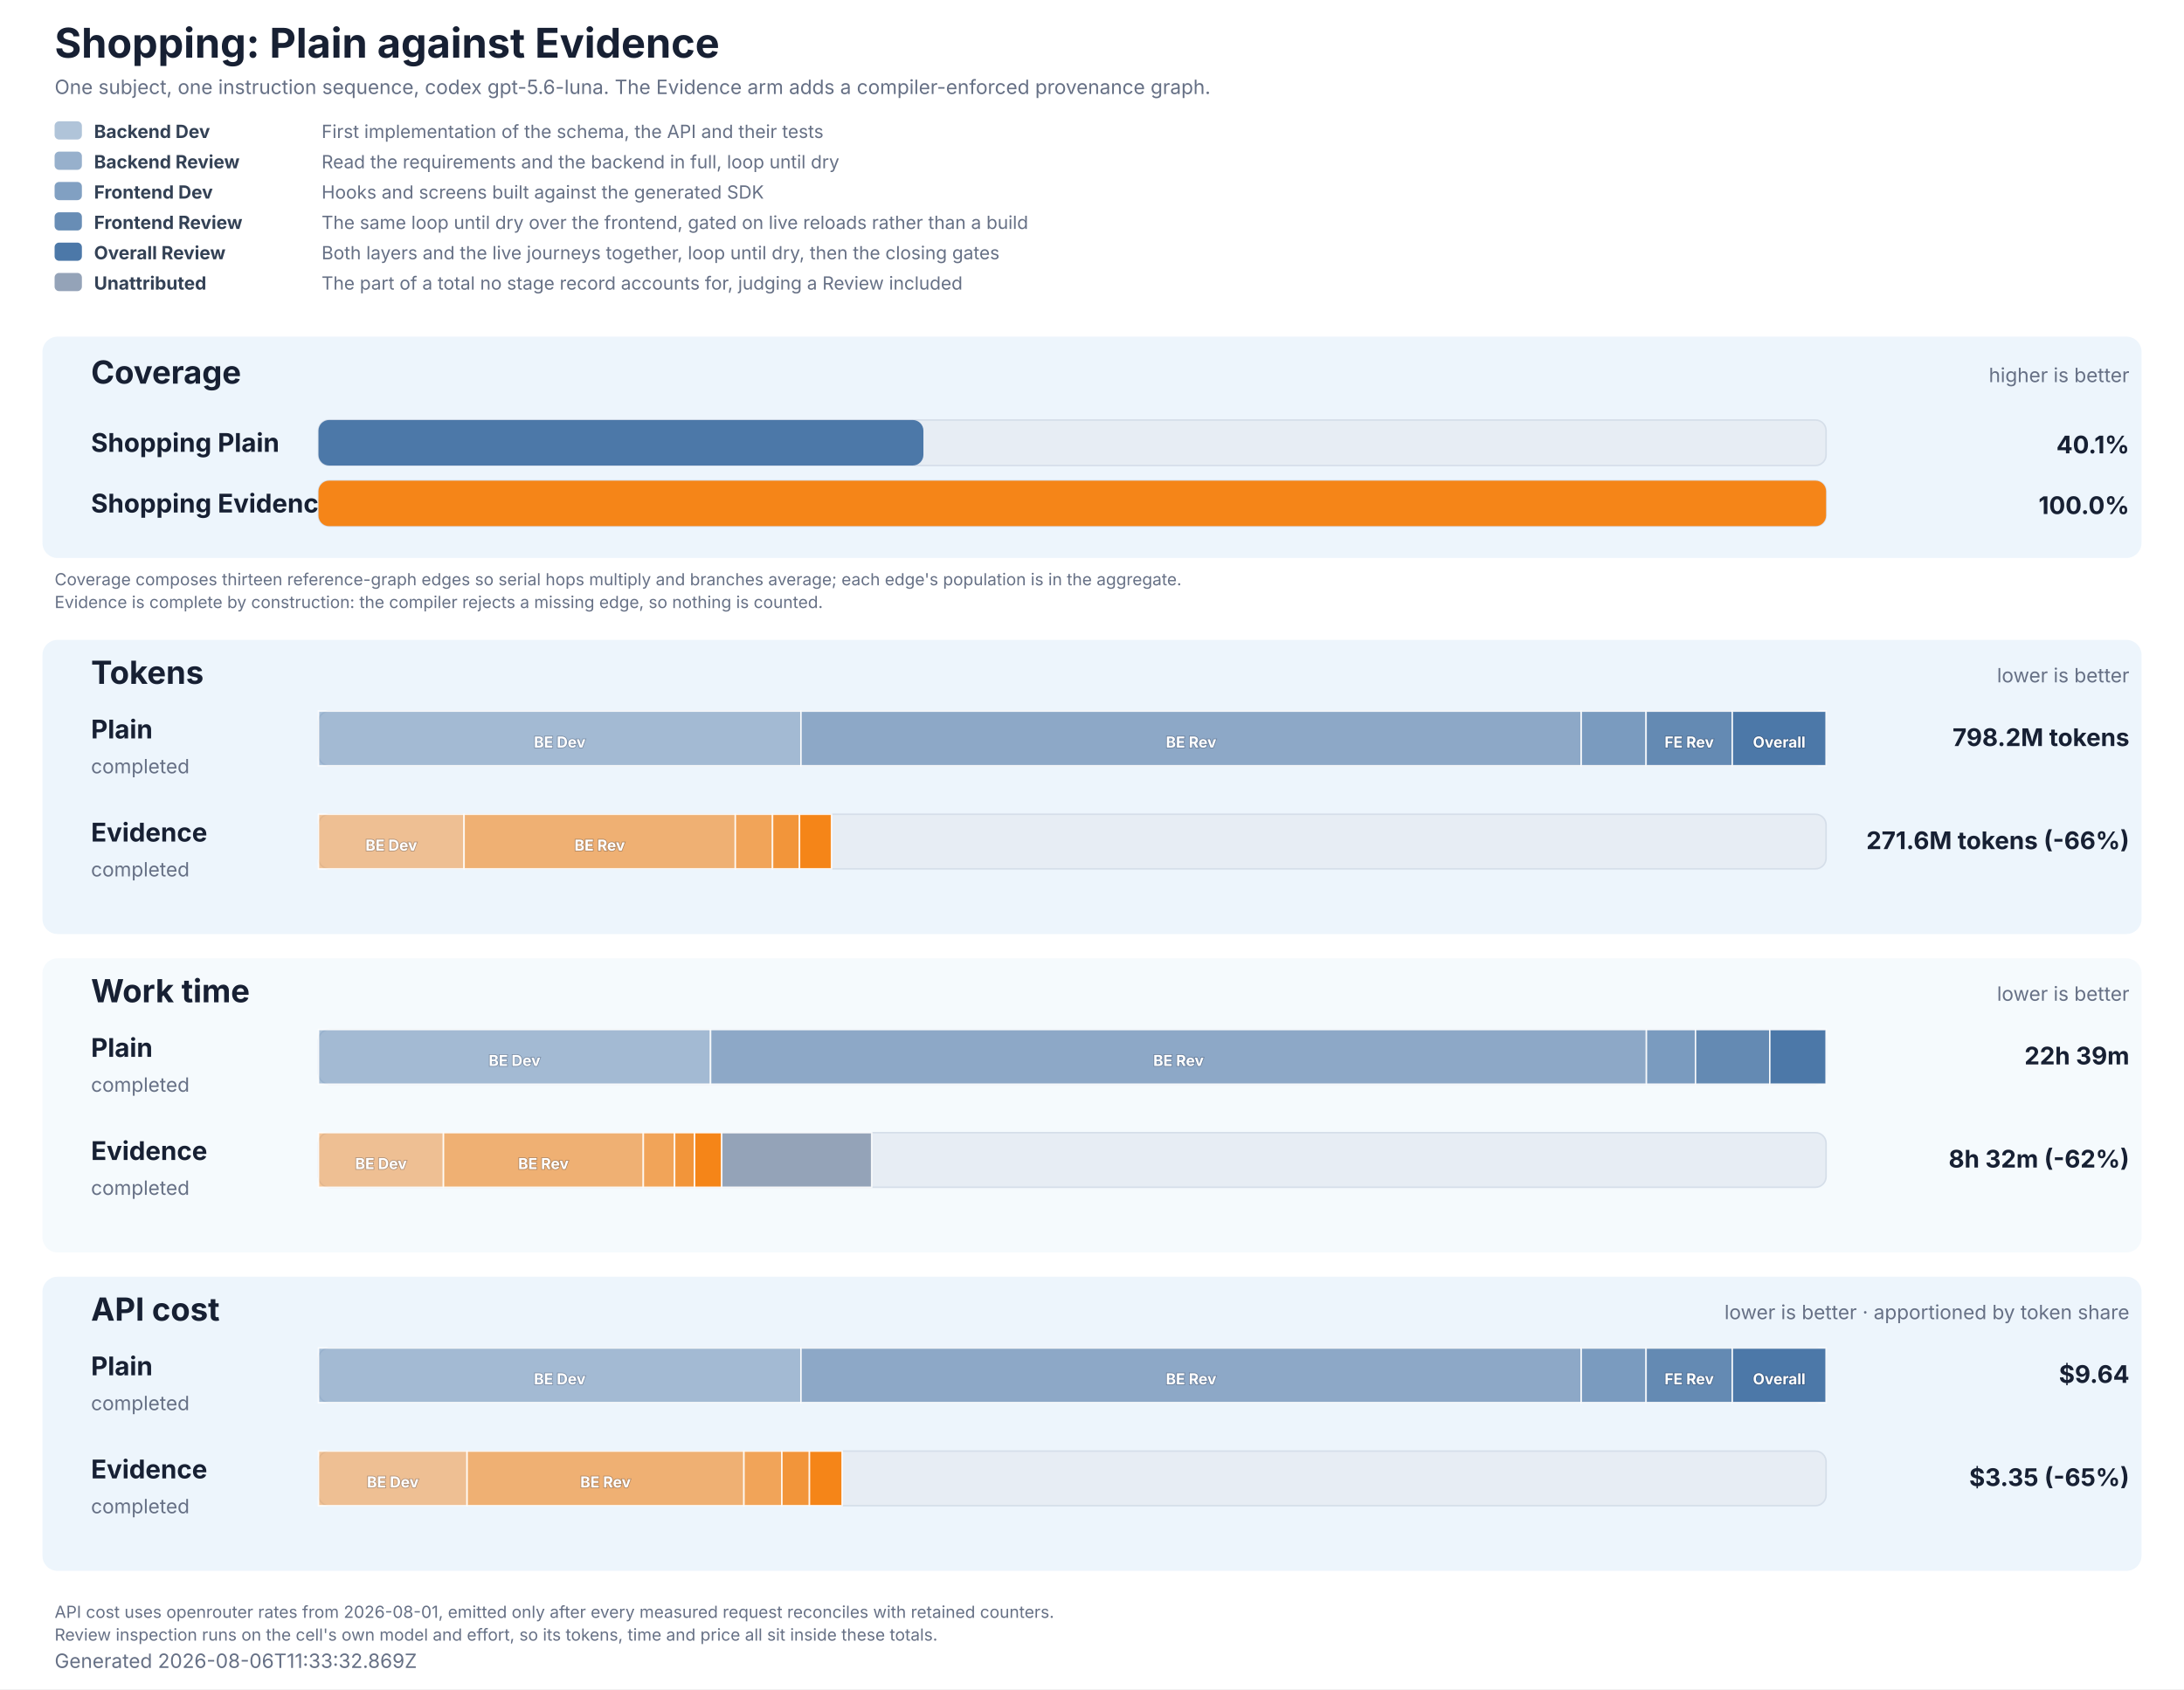
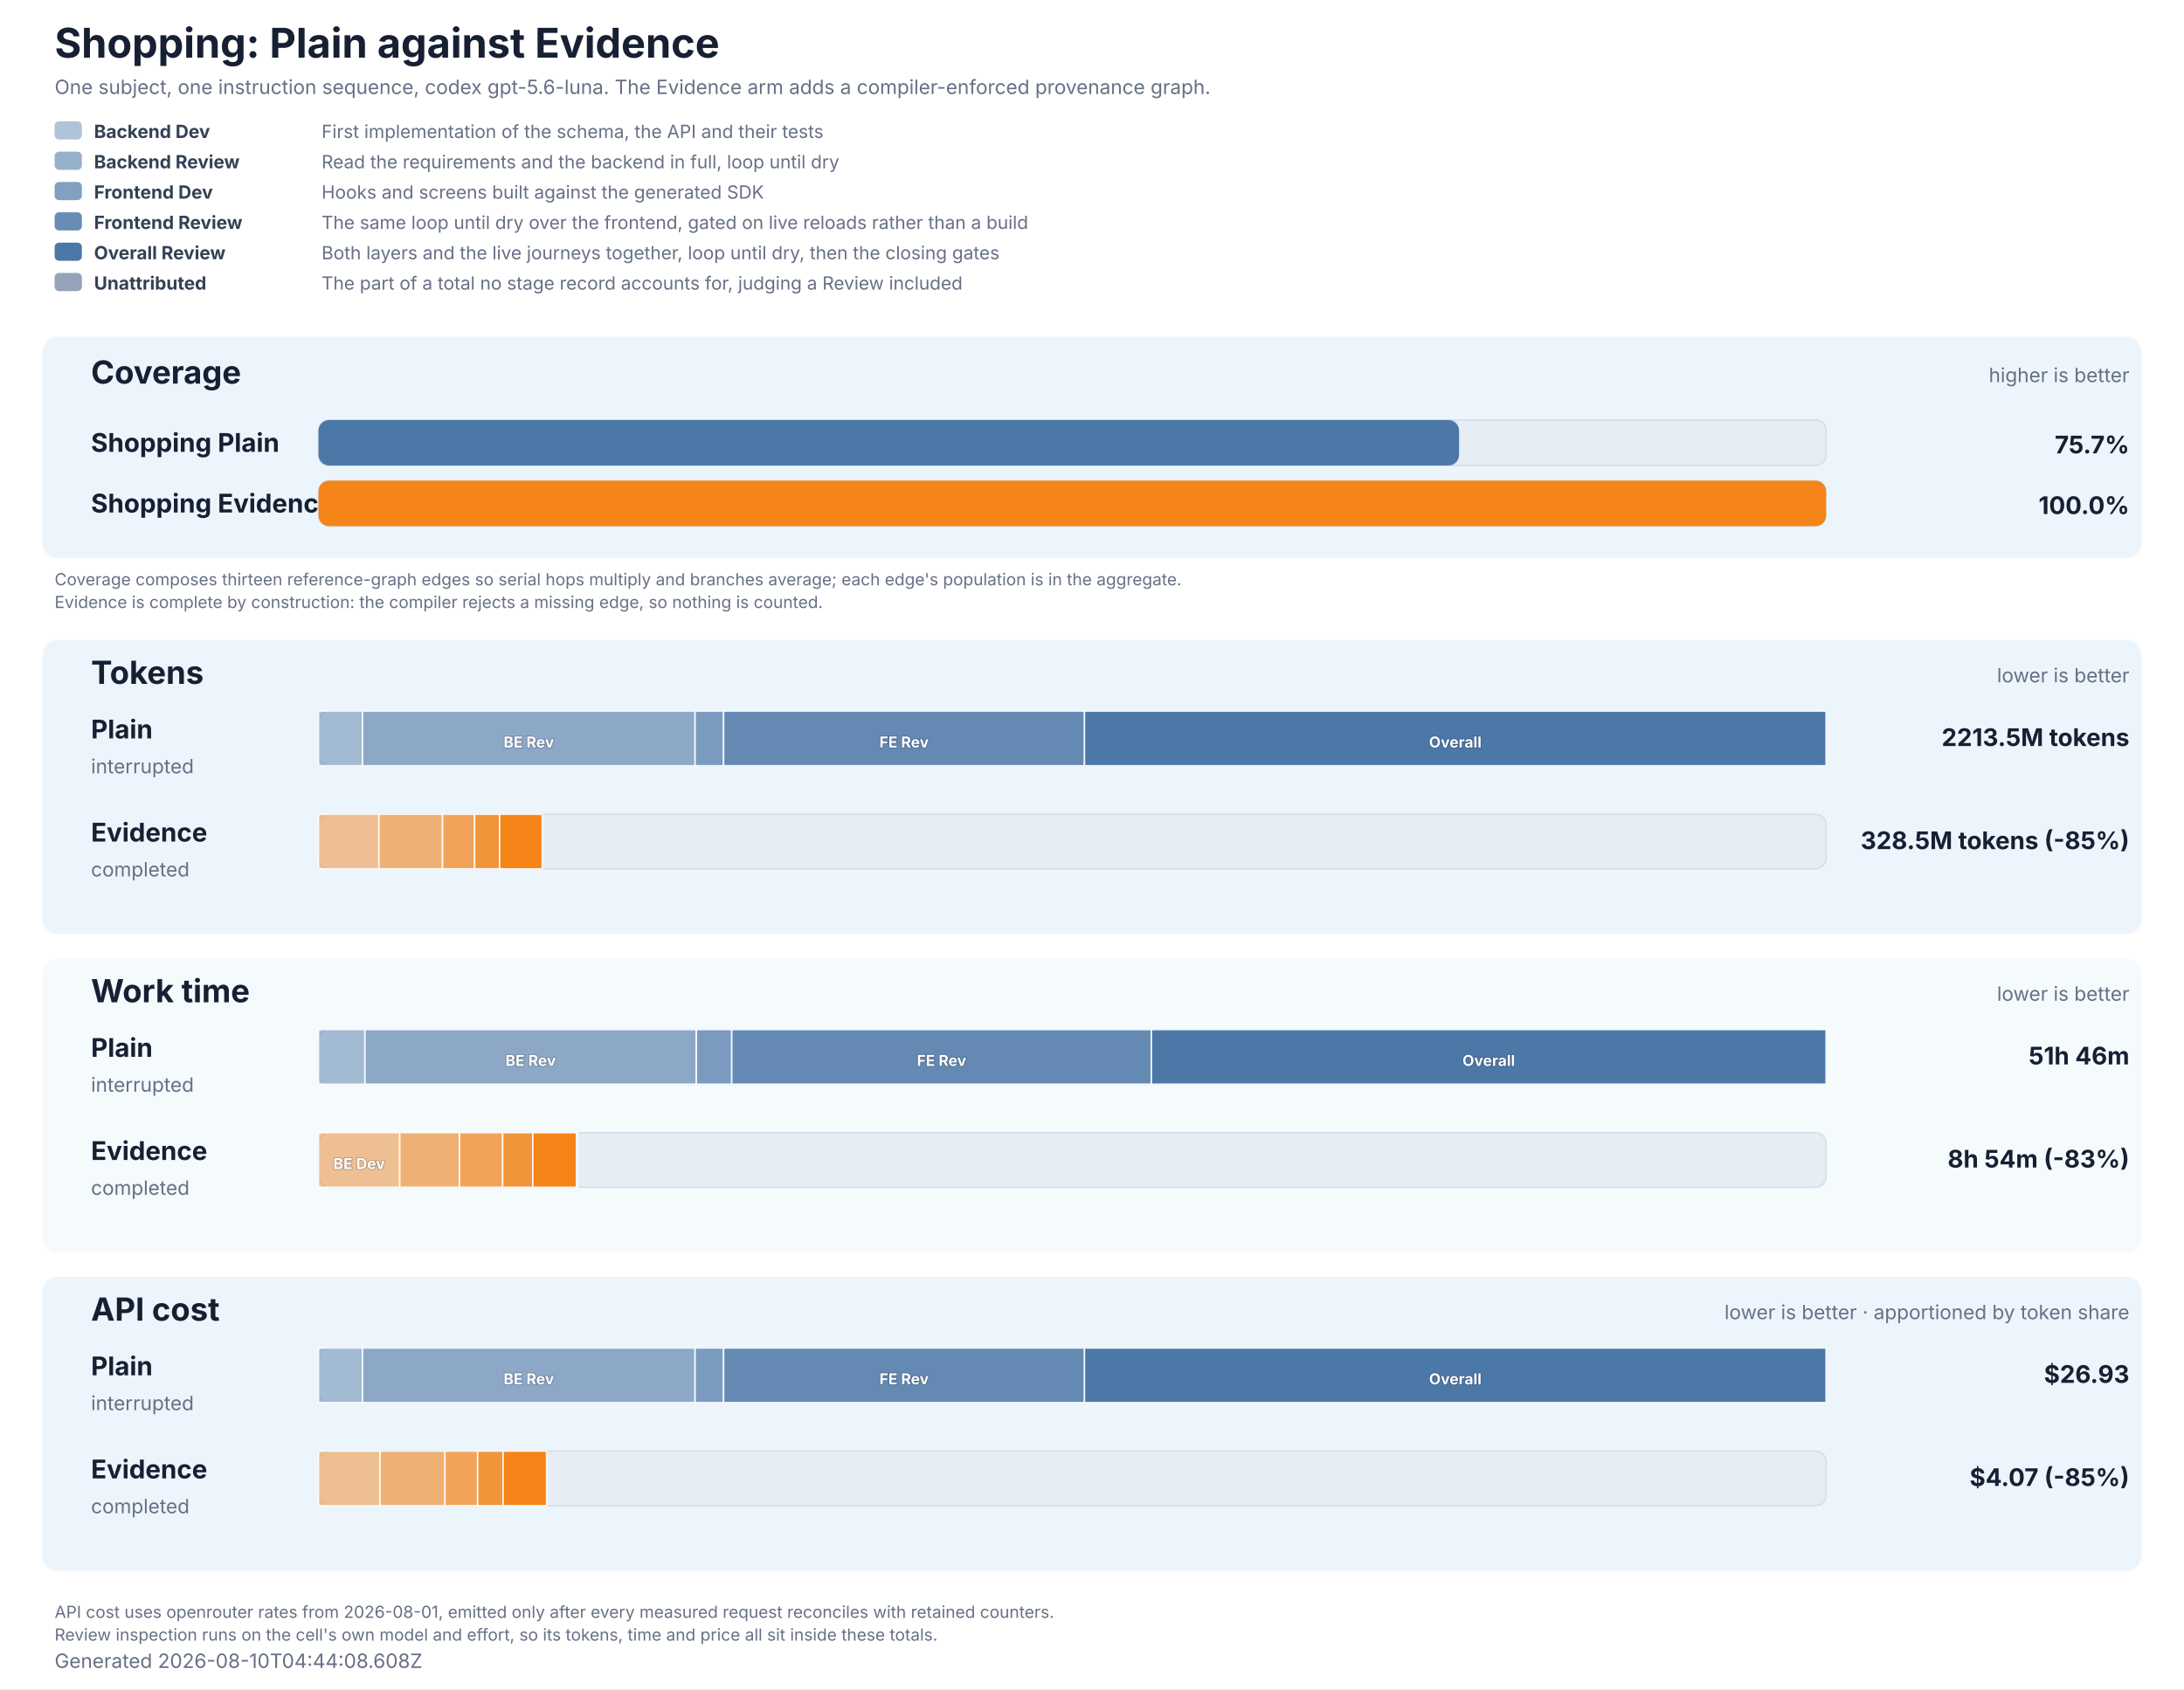
<svg xmlns="http://www.w3.org/2000/svg" role="img" aria-labelledby="title description" viewBox="0 0 1440 1114" width="1440" height="1114">
  <style>
  text { font-family: Inter, ui-sans-serif, system-ui, -apple-system, BlinkMacSystemFont, 'Segoe UI', 'DejaVu Sans', Arial, sans-serif; fill: #172033; }
  .title { font-size: 27px; font-weight: 700; }
  .subtitle, .generated, .group-meta, .row-status { font-size: 13px; fill: #667085; }
  .group { fill: #e8f2fb; }
  .group-title { font-size: 21px; font-weight: 700; }
  .row-label { font-size: 17px; font-weight: 700; }
  .value { font-size: 16px; font-weight: 700; }
  .cost-value { font-size: 13px; font-weight: 600; fill: #526b82; }
  .legend { font-size: 12px; fill: #667085; }
  .legend-label { font-size: 12px; font-weight: 700; fill: #334155; }
  .segment-label { font-size: 10px; font-weight: 700; fill: #ffffff; paint-order: stroke; stroke: #172033; stroke-opacity: 0.28; stroke-width: 1px; }
  .phase-segment { stroke: #ffffff; stroke-opacity: 0.86; stroke-width: 1px; }
  .track { fill: #e7edf4; stroke: #d5dee9; stroke-width: 1px; }
  .empty { font-size: 15px; fill: #667085; }
  .table-note { font-size: 11px; fill: #667085; }
</style>
  <rect width="1440" height="1114" fill="#ffffff" />
  <text x="36" y="38" class="title">Shopping: Plain against Evidence</text>
  <text x="36" y="62" class="subtitle">One subject, one instruction sequence, codex gpt-5.6-luna. The Evidence arm adds a compiler-enforced provenance graph.</text>
  <rect x="36" y="80" width="18" height="12" rx="3" fill="#4c78a8" fill-opacity="0.44" />
  <text x="62" y="91" class="legend-label">Backend Dev</text>
  <text x="212" y="91" class="legend">First implementation of the schema, the API and their tests</text>
  <rect x="36" y="100" width="18" height="12" rx="3" fill="#4c78a8" fill-opacity="0.58" />
  <text x="62" y="111" class="legend-label">Backend Review</text>
  <text x="212" y="111" class="legend">Read the requirements and the backend in full, loop until dry</text>
  <rect x="36" y="120" width="18" height="12" rx="3" fill="#4c78a8" fill-opacity="0.7" />
  <text x="62" y="131" class="legend-label">Frontend Dev</text>
  <text x="212" y="131" class="legend">Hooks and screens built against the generated SDK</text>
  <rect x="36" y="140" width="18" height="12" rx="3" fill="#4c78a8" fill-opacity="0.84" />
  <text x="62" y="151" class="legend-label">Frontend Review</text>
  <text x="212" y="151" class="legend">The same loop until dry over the frontend, gated on live reloads rather than a build</text>
  <rect x="36" y="160" width="18" height="12" rx="3" fill="#4c78a8" fill-opacity="1" />
  <text x="62" y="171" class="legend-label">Overall Review</text>
  <text x="212" y="171" class="legend">Both layers and the live journeys together, loop until dry, then the closing gates</text>
  <rect x="36" y="180" width="18" height="12" rx="3" fill="#94a3b8" fill-opacity="1" />
  <text x="62" y="191" class="legend-label">Unattributed</text>
  <text x="212" y="191" class="legend">The part of a total no stage record accounts for, judging a Review included</text>
  <rect x="28" y="222" width="1384" height="146" rx="10" class="group" fill-opacity="0.78" />
  <text x="60" y="253" class="group-title">Coverage</text>
  <text x="1404" y="252" text-anchor="end" class="group-meta">higher is better</text>
  <text x="60" y="298" class="row-label" fill="#4c78a8">Shopping Plain</text>
  <rect x="210" y="277" width="994" height="30" rx="7" class="track" />
-   <rect x="210" y="277" width="398.84" height="30" rx="7" fill="#4c78a8" data-coverage="40.12511413497504" />
-   <text x="1404" y="299" text-anchor="end" class="value" fill="#4c78a8">40.1%</text>
+   <rect x="210" y="277" width="752.03" height="30" rx="7" fill="#4c78a8" data-coverage="75.65695046683385" />
+   <text x="1404" y="299" text-anchor="end" class="value" fill="#4c78a8">75.7%</text>
  <text x="60" y="338" class="row-label" fill="#f58518">Shopping Evidence</text>
  <rect x="210" y="317" width="994" height="30" rx="7" class="track" />
  <rect x="210" y="317" width="994.00" height="30" rx="7" fill="#f58518" data-coverage="100" />
  <text x="1404" y="339" text-anchor="end" class="value" fill="#f58518">100.0%</text>
  <text x="36" y="386" class="table-note">Coverage composes thirteen reference-graph edges so serial hops multiply and branches average; each edge's population is in the aggregate.</text>
  <text x="36" y="401" class="table-note">Evidence is complete by construction: the compiler rejects a missing edge, so nothing is counted.</text>
  <rect x="28" y="422" width="1384" height="194" rx="10" class="group" fill-opacity="0.78" />
  <text x="60" y="451" class="group-title">Tokens</text>
  <text x="1404" y="450" text-anchor="end" class="group-meta">lower is better</text>
  <text x="60" y="487" class="row-label" fill="#4c78a8">Plain</text>
-   <text x="60" y="510" class="row-status">completed</text>
+   <text x="60" y="510" class="row-status">interrupted</text>
  <rect x="210" y="469" width="994" height="36" rx="7" class="track" />
-   <rect x="210.00" y="469" width="318.11" height="36" fill="#4c78a8" fill-opacity="0.44" class="phase-segment" data-phase="backend-development" />
-   <text x="369.06" y="493" text-anchor="middle" class="segment-label">BE Dev</text>
-   <rect x="528.11" y="469" width="514.46" height="36" fill="#4c78a8" fill-opacity="0.58" class="phase-segment" data-phase="backend-review" />
-   <text x="785.35" y="493" text-anchor="middle" class="segment-label">BE Rev</text>
-   <rect x="1042.58" y="469" width="42.75" height="36" fill="#4c78a8" fill-opacity="0.7" class="phase-segment" data-phase="frontend-development" />
-   <rect x="1085.33" y="469" width="56.86" height="36" fill="#4c78a8" fill-opacity="0.84" class="phase-segment" data-phase="frontend-review" />
-   <text x="1113.76" y="493" text-anchor="middle" class="segment-label">FE Rev</text>
-   <rect x="1142.19" y="469" width="61.81" height="36" fill="#4c78a8" fill-opacity="1" class="phase-segment" data-phase="overall-review" />
-   <text x="1173.09" y="493" text-anchor="middle" class="segment-label">Overall</text>
-   <text x="1404" y="492" text-anchor="end" class="value">798.2M tokens</text>
+   <rect x="210.00" y="469" width="29.04" height="36" fill="#4c78a8" fill-opacity="0.44" class="phase-segment" data-phase="backend-development" />
+   <rect x="239.04" y="469" width="219.26" height="36" fill="#4c78a8" fill-opacity="0.58" class="phase-segment" data-phase="backend-review" />
+   <text x="348.66" y="493" text-anchor="middle" class="segment-label">BE Rev</text>
+   <rect x="458.29" y="469" width="18.83" height="36" fill="#4c78a8" fill-opacity="0.7" class="phase-segment" data-phase="frontend-development" />
+   <rect x="477.12" y="469" width="237.93" height="36" fill="#4c78a8" fill-opacity="0.84" class="phase-segment" data-phase="frontend-review" />
+   <text x="596.09" y="493" text-anchor="middle" class="segment-label">FE Rev</text>
+   <rect x="715.06" y="469" width="488.94" height="36" fill="#4c78a8" fill-opacity="1" class="phase-segment" data-phase="overall-review" />
+   <text x="959.53" y="493" text-anchor="middle" class="segment-label">Overall</text>
+   <text x="1404" y="492" text-anchor="end" class="value">2213.5M tokens</text>
  <text x="60" y="555" class="row-label" fill="#f58518">Evidence</text>
  <text x="60" y="578" class="row-status">completed</text>
  <rect x="210" y="537" width="994" height="36" rx="7" class="track" />
-   <rect x="210.00" y="537" width="95.98" height="36" fill="#f58518" fill-opacity="0.44" class="phase-segment" data-phase="backend-development" />
-   <text x="257.99" y="561" text-anchor="middle" class="segment-label">BE Dev</text>
-   <rect x="305.98" y="537" width="178.85" height="36" fill="#f58518" fill-opacity="0.58" class="phase-segment" data-phase="backend-review" />
-   <text x="395.41" y="561" text-anchor="middle" class="segment-label">BE Rev</text>
-   <rect x="484.83" y="537" width="24.52" height="36" fill="#f58518" fill-opacity="0.7" class="phase-segment" data-phase="frontend-development" />
-   <rect x="509.36" y="537" width="17.79" height="36" fill="#f58518" fill-opacity="0.84" class="phase-segment" data-phase="frontend-review" />
-   <rect x="527.15" y="537" width="21.09" height="36" fill="#f58518" fill-opacity="1" class="phase-segment" data-phase="overall-review" />
-   <text x="1404" y="560" text-anchor="end" class="value">271.6M tokens (-66%)</text>
+   <rect x="210.00" y="537" width="39.82" height="36" fill="#f58518" fill-opacity="0.44" class="phase-segment" data-phase="backend-development" />
+   <rect x="249.82" y="537" width="41.96" height="36" fill="#f58518" fill-opacity="0.58" class="phase-segment" data-phase="backend-review" />
+   <rect x="291.79" y="537" width="21.15" height="36" fill="#f58518" fill-opacity="0.7" class="phase-segment" data-phase="frontend-development" />
+   <rect x="312.94" y="537" width="16.48" height="36" fill="#f58518" fill-opacity="0.84" class="phase-segment" data-phase="frontend-review" />
+   <rect x="329.42" y="537" width="28.08" height="36" fill="#f58518" fill-opacity="1" class="phase-segment" data-phase="overall-review" />
+   <text x="1404" y="560" text-anchor="end" class="value">328.5M tokens (-85%)</text>
  <rect x="28" y="632" width="1384" height="194" rx="10" class="group" fill-opacity="0.42" />
  <text x="60" y="661" class="group-title">Work time</text>
  <text x="1404" y="660" text-anchor="end" class="group-meta">lower is better</text>
  <text x="60" y="697" class="row-label" fill="#4c78a8">Plain</text>
-   <text x="60" y="720" class="row-status">completed</text>
+   <text x="60" y="720" class="row-status">interrupted</text>
  <rect x="210" y="679" width="994" height="36" rx="7" class="track" />
-   <rect x="210.00" y="679" width="258.50" height="36" fill="#4c78a8" fill-opacity="0.44" class="phase-segment" data-phase="backend-development" />
-   <text x="339.25" y="703" text-anchor="middle" class="segment-label">BE Dev</text>
-   <rect x="468.50" y="679" width="617.05" height="36" fill="#4c78a8" fill-opacity="0.58" class="phase-segment" data-phase="backend-review" />
-   <text x="777.03" y="703" text-anchor="middle" class="segment-label">BE Rev</text>
-   <rect x="1085.55" y="679" width="32.38" height="36" fill="#4c78a8" fill-opacity="0.7" class="phase-segment" data-phase="frontend-development" />
-   <rect x="1117.93" y="679" width="48.97" height="36" fill="#4c78a8" fill-opacity="0.84" class="phase-segment" data-phase="frontend-review" />
-   <rect x="1166.90" y="679" width="37.10" height="36" fill="#4c78a8" fill-opacity="1" class="phase-segment" data-phase="overall-review" />
-   <text x="1404" y="702" text-anchor="end" class="value">22h 39m</text>
+   <rect x="210.00" y="679" width="30.63" height="36" fill="#4c78a8" fill-opacity="0.44" class="phase-segment" data-phase="backend-development" />
+   <rect x="240.63" y="679" width="218.51" height="36" fill="#4c78a8" fill-opacity="0.58" class="phase-segment" data-phase="backend-review" />
+   <text x="349.88" y="703" text-anchor="middle" class="segment-label">BE Rev</text>
+   <rect x="459.14" y="679" width="23.33" height="36" fill="#4c78a8" fill-opacity="0.7" class="phase-segment" data-phase="frontend-development" />
+   <rect x="482.47" y="679" width="276.71" height="36" fill="#4c78a8" fill-opacity="0.84" class="phase-segment" data-phase="frontend-review" />
+   <text x="620.82" y="703" text-anchor="middle" class="segment-label">FE Rev</text>
+   <rect x="759.18" y="679" width="444.82" height="36" fill="#4c78a8" fill-opacity="1" class="phase-segment" data-phase="overall-review" />
+   <text x="981.59" y="703" text-anchor="middle" class="segment-label">Overall</text>
+   <text x="1404" y="702" text-anchor="end" class="value">51h 46m</text>
  <text x="60" y="765" class="row-label" fill="#f58518">Evidence</text>
  <text x="60" y="788" class="row-status">completed</text>
  <rect x="210" y="747" width="994" height="36" rx="7" class="track" />
-   <rect x="210.00" y="747" width="82.39" height="36" fill="#f58518" fill-opacity="0.44" class="phase-segment" data-phase="backend-development" />
-   <text x="251.19" y="771" text-anchor="middle" class="segment-label">BE Dev</text>
-   <rect x="292.39" y="747" width="131.79" height="36" fill="#f58518" fill-opacity="0.58" class="phase-segment" data-phase="backend-review" />
-   <text x="358.28" y="771" text-anchor="middle" class="segment-label">BE Rev</text>
-   <rect x="424.17" y="747" width="20.62" height="36" fill="#f58518" fill-opacity="0.7" class="phase-segment" data-phase="frontend-development" />
-   <rect x="444.79" y="747" width="13.18" height="36" fill="#f58518" fill-opacity="0.84" class="phase-segment" data-phase="frontend-review" />
-   <rect x="457.98" y="747" width="17.90" height="36" fill="#f58518" fill-opacity="1" class="phase-segment" data-phase="overall-review" />
-   <rect x="475.88" y="747" width="98.83" height="36" fill="#94a3b8" class="phase-segment" data-phase="unattributed" />
-   <text x="1404" y="770" text-anchor="end" class="value">8h 32m (-62%)</text>
+   <rect x="210.00" y="747" width="53.59" height="36" fill="#f58518" fill-opacity="0.44" class="phase-segment" data-phase="backend-development" />
+   <text x="236.80" y="771" text-anchor="middle" class="segment-label">BE Dev</text>
+   <rect x="263.59" y="747" width="39.46" height="36" fill="#f58518" fill-opacity="0.58" class="phase-segment" data-phase="backend-review" />
+   <rect x="303.05" y="747" width="28.39" height="36" fill="#f58518" fill-opacity="0.7" class="phase-segment" data-phase="frontend-development" />
+   <rect x="331.44" y="747" width="19.88" height="36" fill="#f58518" fill-opacity="0.84" class="phase-segment" data-phase="frontend-review" />
+   <rect x="351.32" y="747" width="28.84" height="36" fill="#f58518" fill-opacity="1" class="phase-segment" data-phase="overall-review" />
+   <rect x="380.16" y="747" width="0.68" height="36" fill="#94a3b8" class="phase-segment" data-phase="unattributed" />
+   <text x="1404" y="770" text-anchor="end" class="value">8h 54m (-83%)</text>
  <rect x="28" y="842" width="1384" height="194" rx="10" class="group" fill-opacity="0.78" />
  <text x="60" y="871" class="group-title">API cost</text>
  <text x="1404" y="870" text-anchor="end" class="group-meta">lower is better · apportioned by token share</text>
  <text x="60" y="907" class="row-label" fill="#4c78a8">Plain</text>
-   <text x="60" y="930" class="row-status">completed</text>
+   <text x="60" y="930" class="row-status">interrupted</text>
  <rect x="210" y="889" width="994" height="36" rx="7" class="track" />
-   <rect x="210.00" y="889" width="318.11" height="36" fill="#4c78a8" fill-opacity="0.44" class="phase-segment" data-phase="backend-development" />
-   <text x="369.06" y="913" text-anchor="middle" class="segment-label">BE Dev</text>
-   <rect x="528.11" y="889" width="514.46" height="36" fill="#4c78a8" fill-opacity="0.58" class="phase-segment" data-phase="backend-review" />
-   <text x="785.35" y="913" text-anchor="middle" class="segment-label">BE Rev</text>
-   <rect x="1042.58" y="889" width="42.75" height="36" fill="#4c78a8" fill-opacity="0.7" class="phase-segment" data-phase="frontend-development" />
-   <rect x="1085.33" y="889" width="56.86" height="36" fill="#4c78a8" fill-opacity="0.84" class="phase-segment" data-phase="frontend-review" />
-   <text x="1113.76" y="913" text-anchor="middle" class="segment-label">FE Rev</text>
-   <rect x="1142.19" y="889" width="61.81" height="36" fill="#4c78a8" fill-opacity="1" class="phase-segment" data-phase="overall-review" />
-   <text x="1173.09" y="913" text-anchor="middle" class="segment-label">Overall</text>
-   <text x="1404" y="912" text-anchor="end" class="value">$9.64</text>
+   <rect x="210.00" y="889" width="29.04" height="36" fill="#4c78a8" fill-opacity="0.44" class="phase-segment" data-phase="backend-development" />
+   <rect x="239.04" y="889" width="219.26" height="36" fill="#4c78a8" fill-opacity="0.58" class="phase-segment" data-phase="backend-review" />
+   <text x="348.66" y="913" text-anchor="middle" class="segment-label">BE Rev</text>
+   <rect x="458.29" y="889" width="18.83" height="36" fill="#4c78a8" fill-opacity="0.7" class="phase-segment" data-phase="frontend-development" />
+   <rect x="477.12" y="889" width="237.93" height="36" fill="#4c78a8" fill-opacity="0.84" class="phase-segment" data-phase="frontend-review" />
+   <text x="596.09" y="913" text-anchor="middle" class="segment-label">FE Rev</text>
+   <rect x="715.06" y="889" width="488.94" height="36" fill="#4c78a8" fill-opacity="1" class="phase-segment" data-phase="overall-review" />
+   <text x="959.53" y="913" text-anchor="middle" class="segment-label">Overall</text>
+   <text x="1404" y="912" text-anchor="end" class="value">$26.93</text>
  <text x="60" y="975" class="row-label" fill="#f58518">Evidence</text>
  <text x="60" y="998" class="row-status">completed</text>
  <rect x="210" y="957" width="994" height="36" rx="7" class="track" />
-   <rect x="210.00" y="957" width="97.96" height="36" fill="#f58518" fill-opacity="0.44" class="phase-segment" data-phase="backend-development" />
-   <text x="258.98" y="981" text-anchor="middle" class="segment-label">BE Dev</text>
-   <rect x="307.96" y="957" width="182.54" height="36" fill="#f58518" fill-opacity="0.58" class="phase-segment" data-phase="backend-review" />
-   <text x="399.24" y="981" text-anchor="middle" class="segment-label">BE Rev</text>
-   <rect x="490.51" y="957" width="25.03" height="36" fill="#f58518" fill-opacity="0.7" class="phase-segment" data-phase="frontend-development" />
-   <rect x="515.54" y="957" width="18.16" height="36" fill="#f58518" fill-opacity="0.84" class="phase-segment" data-phase="frontend-review" />
-   <rect x="533.70" y="957" width="21.52" height="36" fill="#f58518" fill-opacity="1" class="phase-segment" data-phase="overall-review" />
-   <text x="1404" y="980" text-anchor="end" class="value">$3.35 (-65%)</text>
+   <rect x="210.00" y="957" width="40.60" height="36" fill="#f58518" fill-opacity="0.44" class="phase-segment" data-phase="backend-development" />
+   <rect x="250.60" y="957" width="42.78" height="36" fill="#f58518" fill-opacity="0.58" class="phase-segment" data-phase="backend-review" />
+   <rect x="293.38" y="957" width="21.57" height="36" fill="#f58518" fill-opacity="0.7" class="phase-segment" data-phase="frontend-development" />
+   <rect x="314.95" y="957" width="16.80" height="36" fill="#f58518" fill-opacity="0.84" class="phase-segment" data-phase="frontend-review" />
+   <rect x="331.75" y="957" width="28.63" height="36" fill="#f58518" fill-opacity="1" class="phase-segment" data-phase="overall-review" />
+   <text x="1404" y="980" text-anchor="end" class="value">$4.07 (-85%)</text>
  <text x="36" y="1067" class="table-note">API cost uses openrouter rates from 2026-08-01, emitted only after every measured request reconciles with retained counters.</text>
  <text x="36" y="1082" class="table-note">Review inspection runs on the cell's own model and effort, so its tokens, time and price all sit inside these totals.</text>
-   <text x="36" y="1100" class="generated">Generated 2026-08-06T11:33:32.869Z</text>
+   <text x="36" y="1100" class="generated">Generated 2026-08-10T04:44:08.608Z</text>
</svg>
